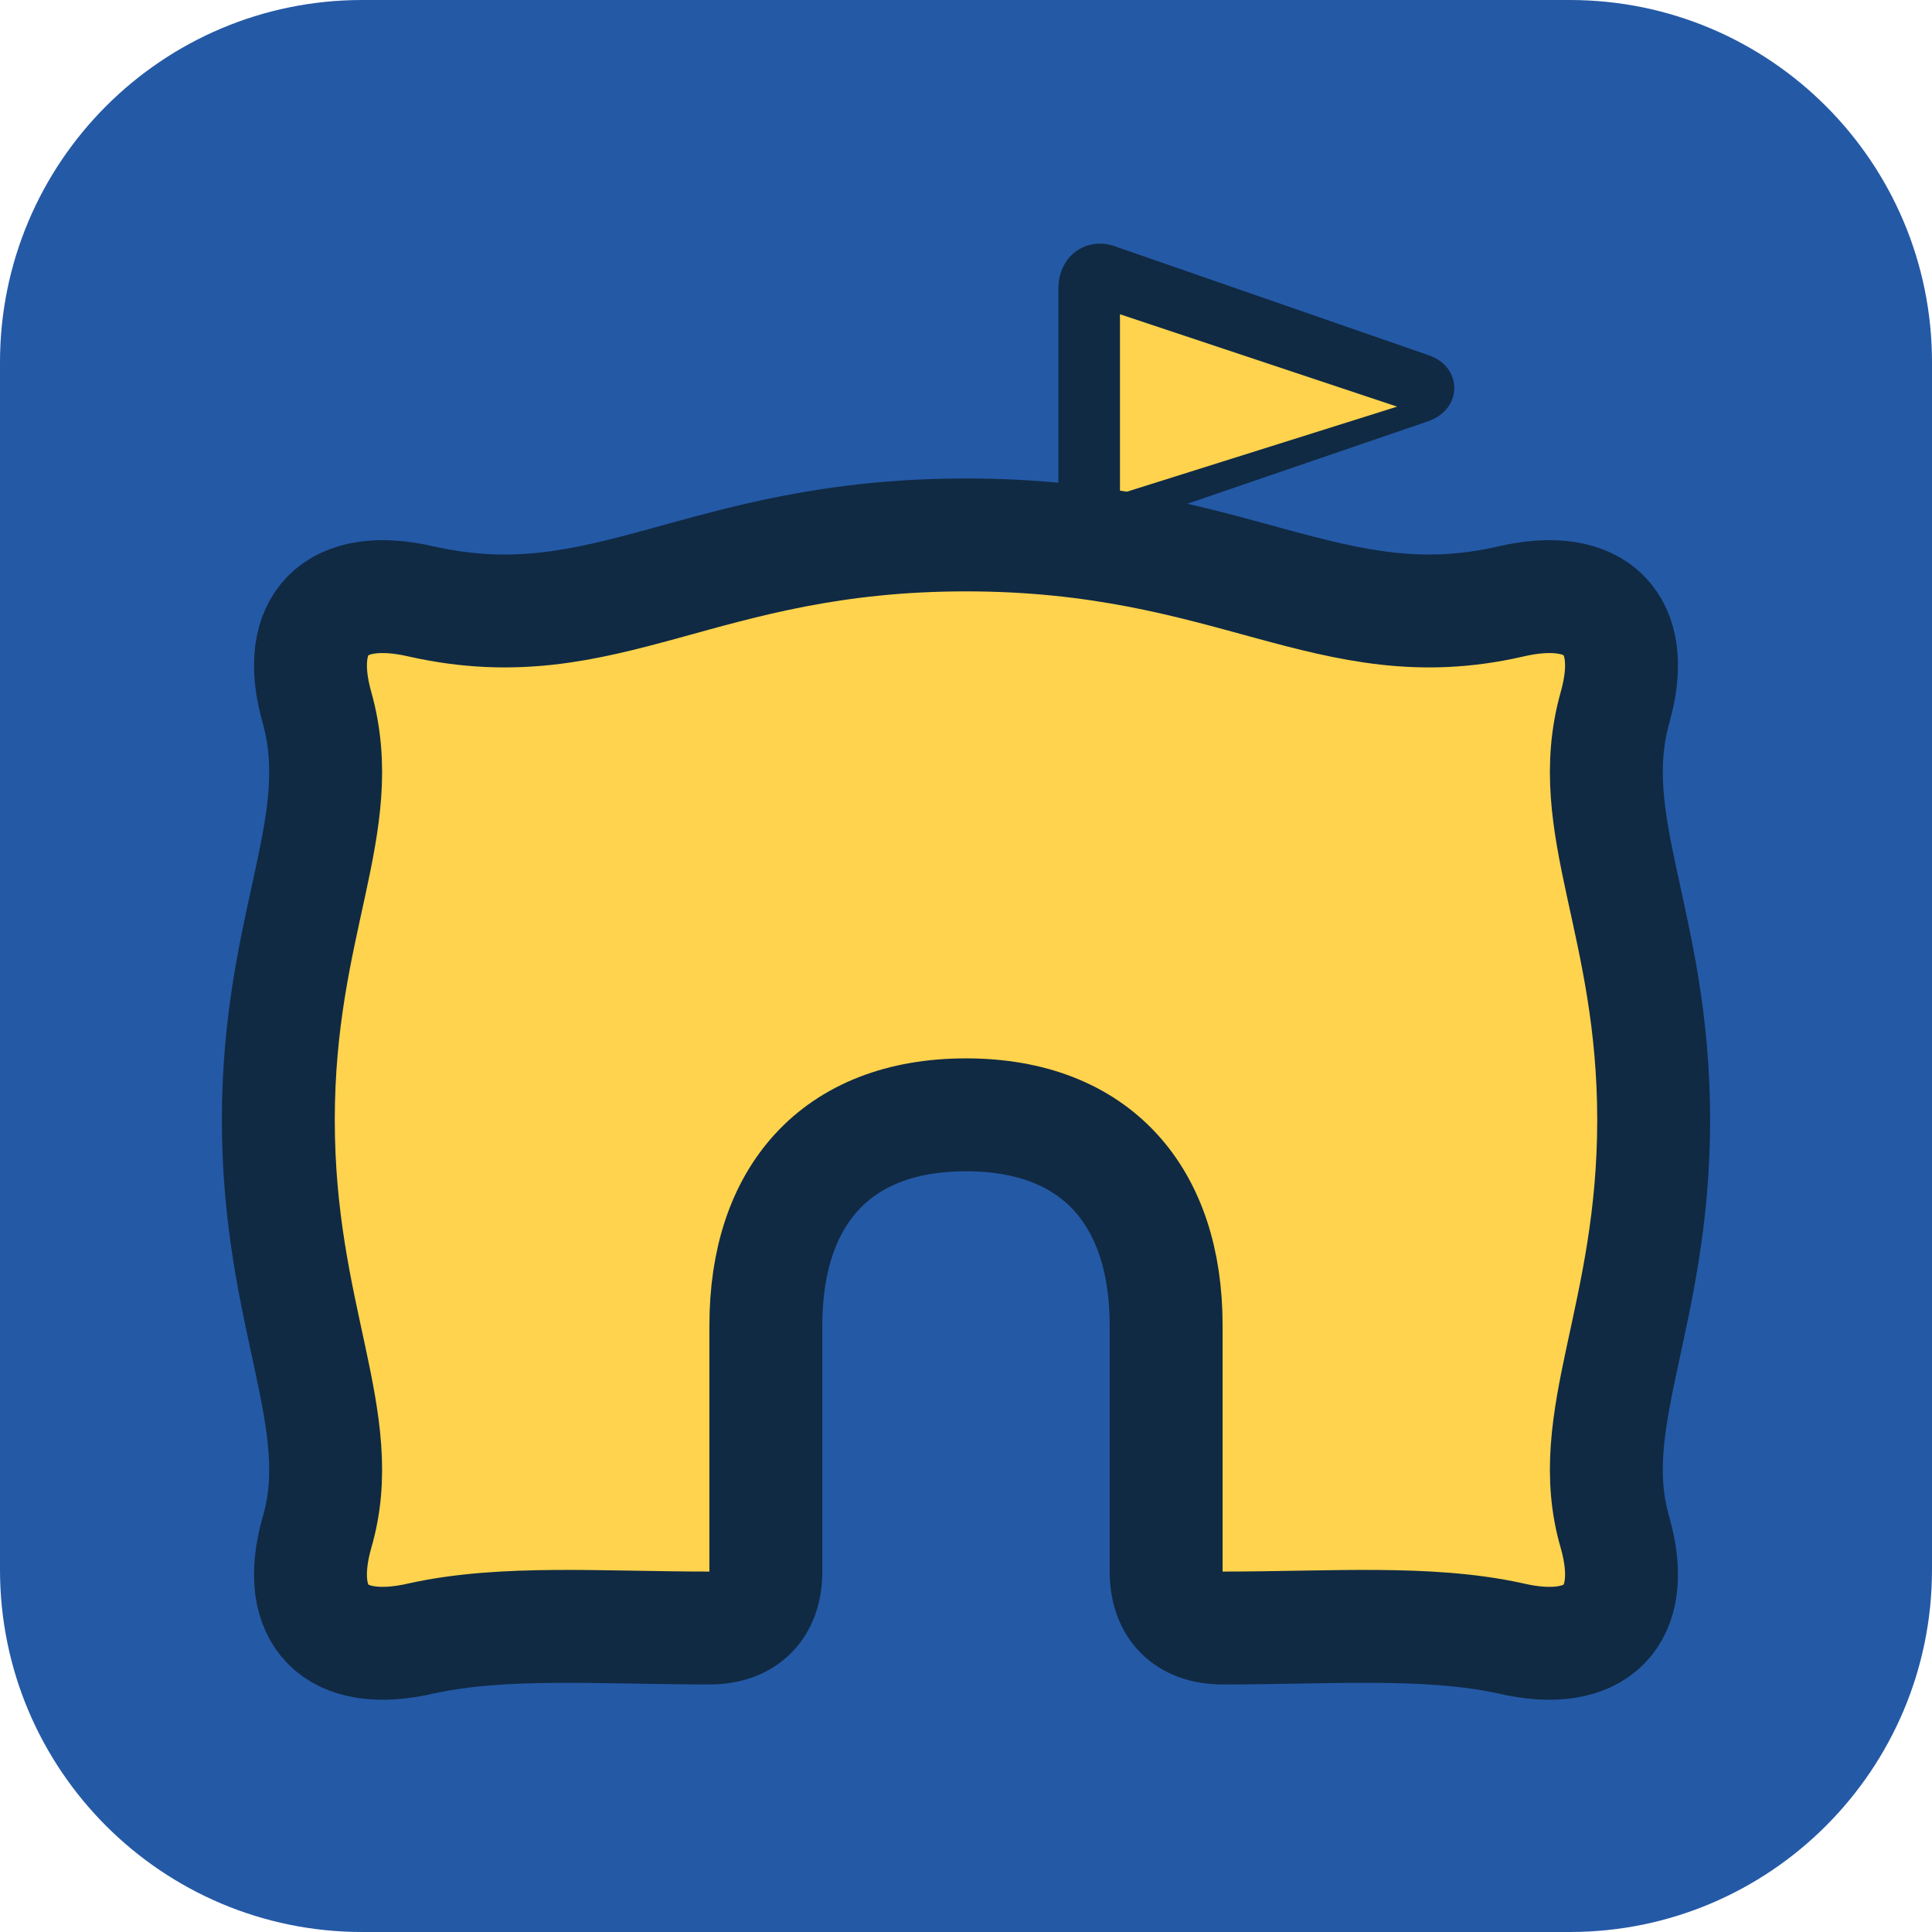
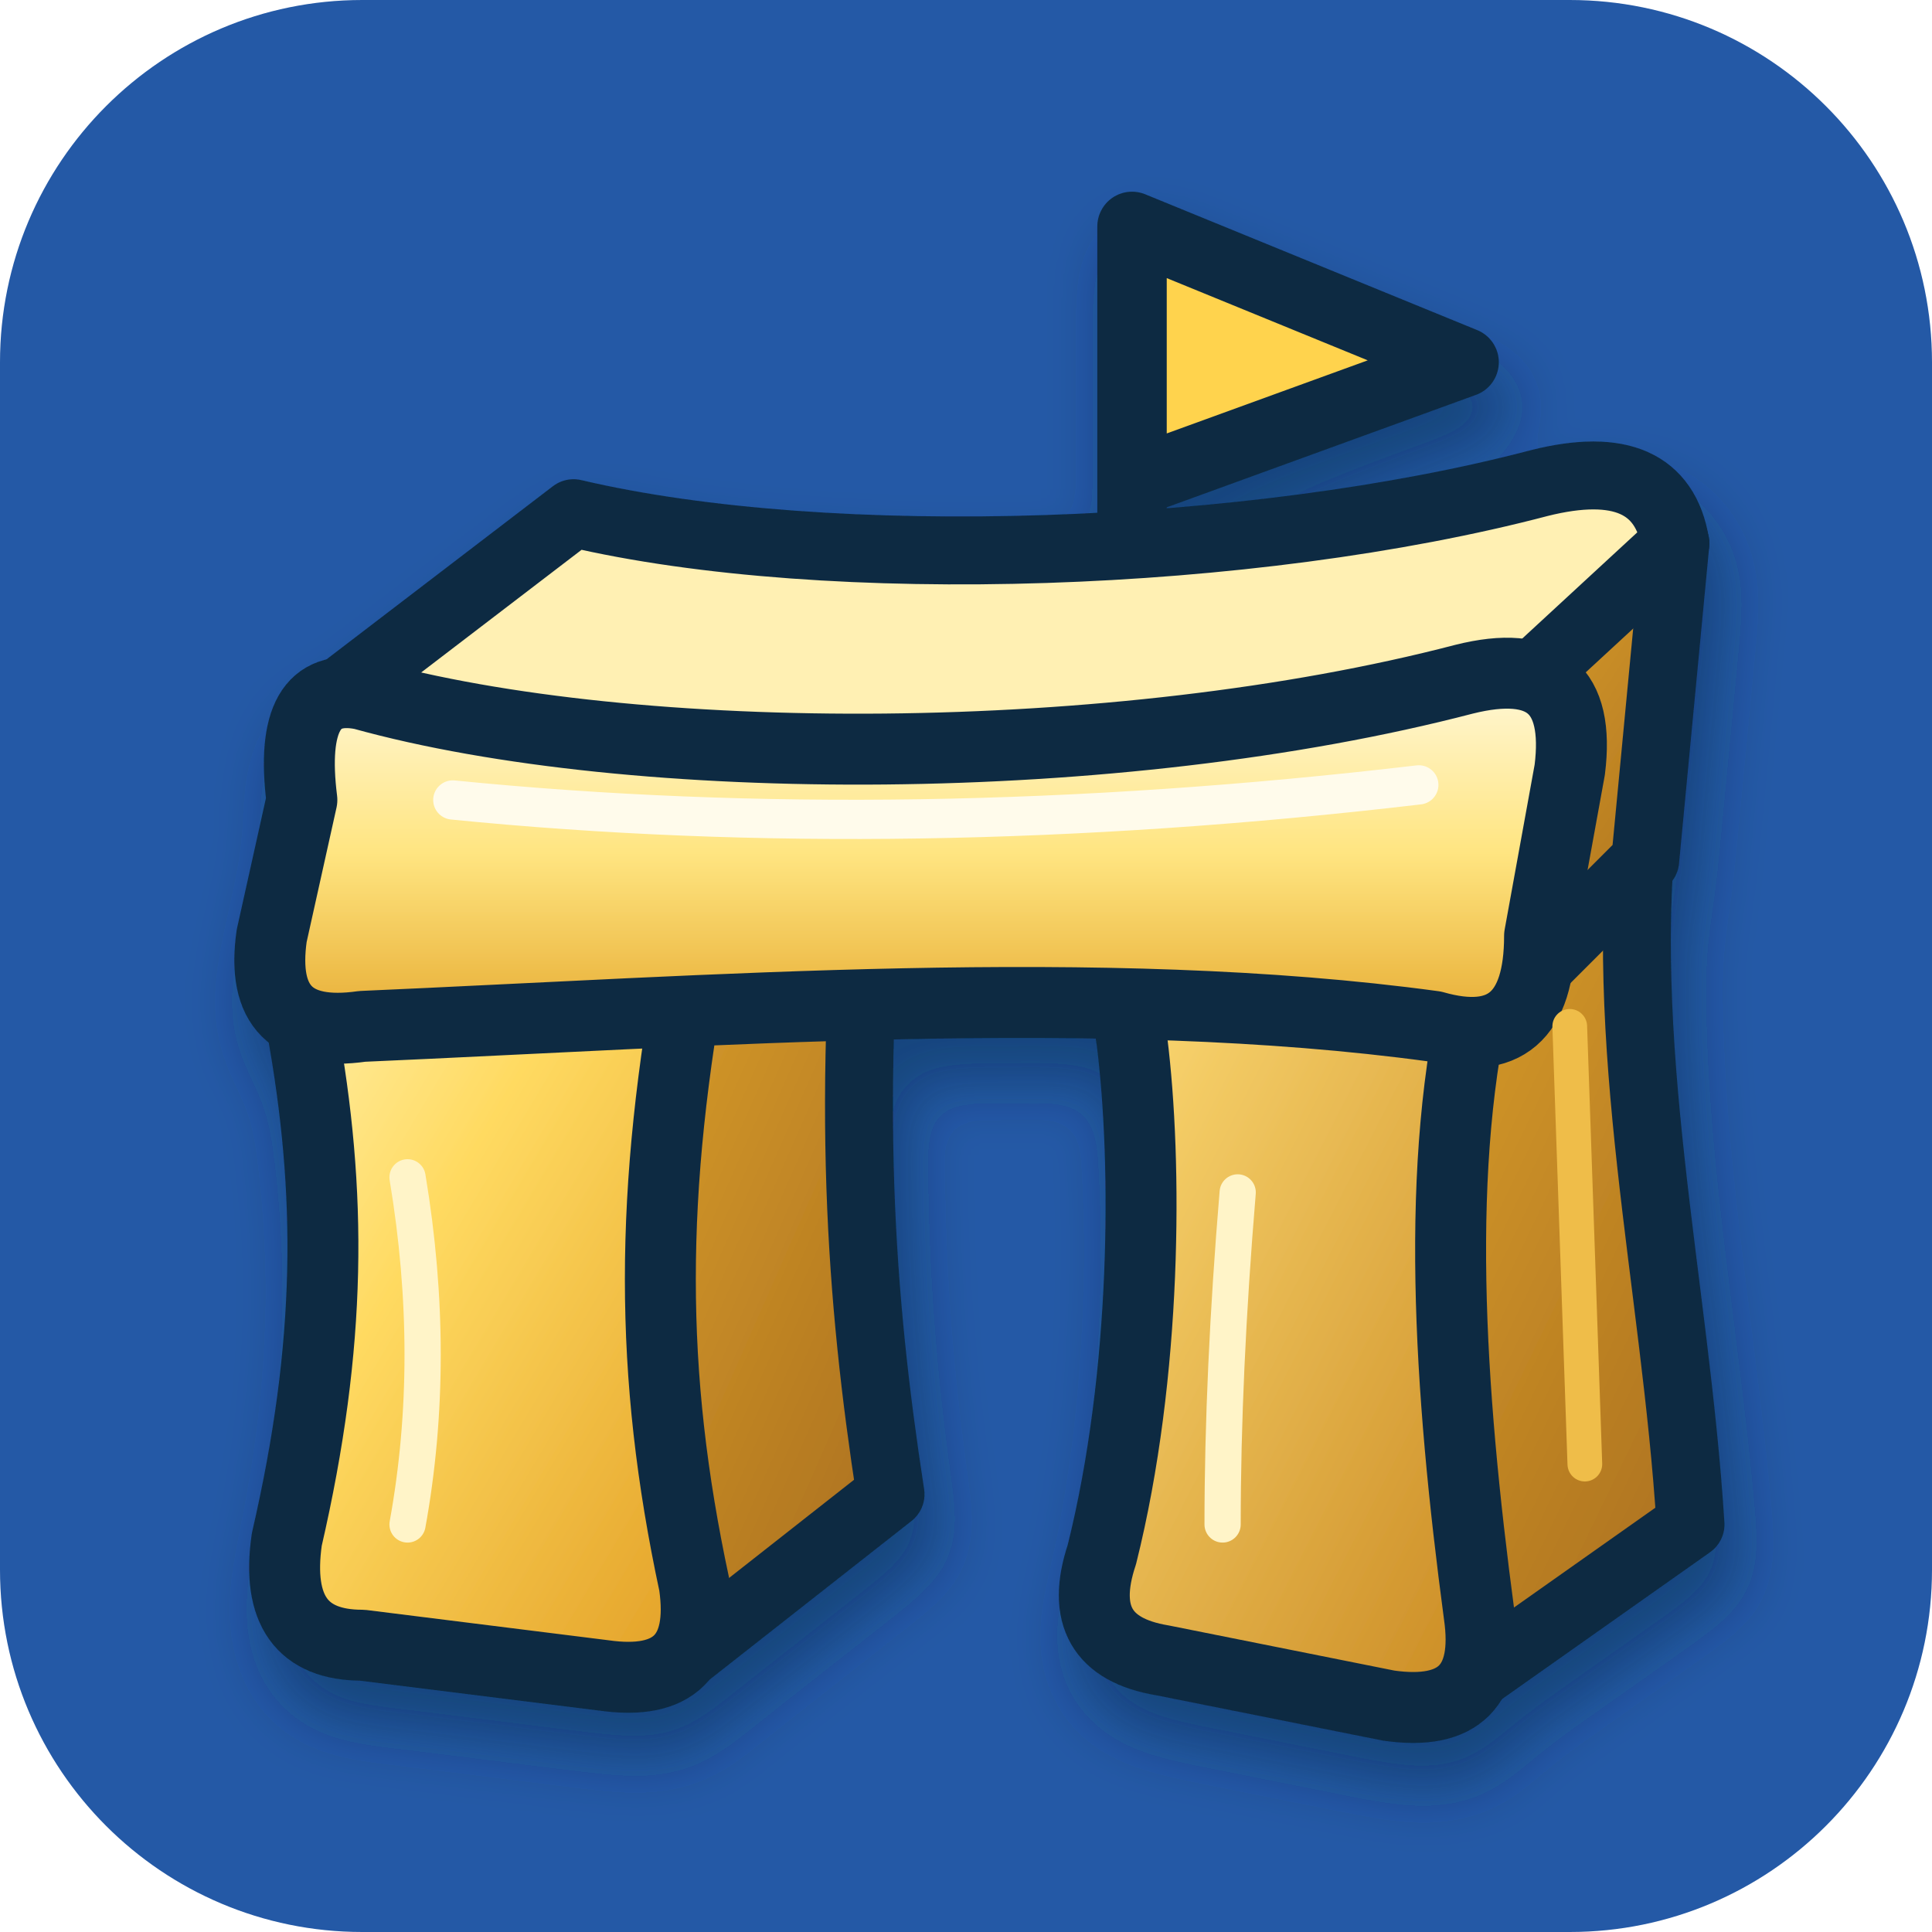
- <svg xmlns="http://www.w3.org/2000/svg" width="512" height="512" viewBox="0 0 32 32" fill="none" role="img" aria-label="Pillowfort app icon">
-   <rect width="32" height="32" rx="6" fill="#2459A6" />
-   <g transform="translate(2.4 2.4) scale(0.85)">
-     <path fill="#102A43" d="M17.8 9.2V2.8c0-.65.57-1.05 1.17-.8l6.05 2.1c.66.23.66 1.04 0 1.28L20 7.1v2.1Z" />
-     <path fill="#FFD34D" d="M19 3.3 24.4 5.1 19 6.8Z" />
-     <path fill="#FFD34D" stroke="#102A43" stroke-width="2.2" stroke-linejoin="round" d="M5.4 8.9C9 9.7 10.8 7.6 16 7.6s7.1 2.1 10.6 1.3c1.7-.4 2.5.45 2.05 2.05-.65 2.3.75 4.2.75 8.05s-1.4 5.85-.75 8.05c.45 1.6-.35 2.45-2.05 2.05-1.6-.35-3.5-.2-5.6-.2-.7 0-1.1-.4-1.1-1.1V23c0-2.5-1.35-4.1-3.9-4.1s-3.9 1.6-3.9 4.1v4.8c0 .7-.4 1.1-1.1 1.1-2.1 0-4-.15-5.6.2-1.7.4-2.5-.45-2.05-2.05C4 24.85 2.6 22.85 2.6 19s1.4-5.75.75-8.05C2.9 9.35 3.7 8.5 5.4 8.9Z" />
+ <svg xmlns="http://www.w3.org/2000/svg" width="512" height="512" viewBox="0 0 128 128" fill="none" role="img" aria-label="Pillowfort app icon — the cushion clubhouse">
+   <defs>
+     <linearGradient id="front" x1="0" y1="0" x2=".9" y2="1">
+       <stop stop-color="#FFF2B1" />
+       <stop offset=".4" stop-color="#FFDA61" />
+       <stop offset="1" stop-color="#E4A329" />
+     </linearGradient>
+     <linearGradient id="right" x1="0" y1="0" x2="1" y2="1">
+       <stop stop-color="#FFDE78" />
+       <stop offset="1" stop-color="#CA8A22" />
+     </linearGradient>
+     <linearGradient id="side" x1="0" y1="0" x2="1" y2="1">
+       <stop stop-color="#E8AD31" />
+       <stop offset="1" stop-color="#A86D1D" />
+     </linearGradient>
+     <linearGradient id="roof" x1="0" y1="0" x2="0" y2="1">
+       <stop stop-color="#FFF8DA" />
+       <stop offset=".5" stop-color="#FFE581" />
+       <stop offset="1" stop-color="#E6AA30" />
+     </linearGradient>
+     <filter id="shadow" x="-30%" y="-30%" width="170%" height="180%">
+       <feDropShadow dx="1" dy="3" stdDeviation="2" flood-color="#102A43" flood-opacity=".4" />
+     </filter>
+   </defs>
+   <rect width="128" height="128" rx="24" fill="#2459A6" />
+   <g filter="url(#shadow)" stroke="#102A43" stroke-linejoin="round">
+     <path d="M75 37V15l22 9-22 8" fill="#FFD34D" stroke-width="4.6" />
+     <path d="m43 63 15-10c-2 20-1 33 1 46l-14 11-11-11Z" fill="url(#side)" stroke-width="4.5" />
+     <path d="m94 64 15-11c-2 16 2 32 3 48l-17 12-12-14Z" fill="url(#side)" stroke-width="4.5" />
+     <path d="M25 61q10-2 21 2c-3 16-3 28 0 42q1 7-6 6l-16-2q-6 0-5-7c3-13 3-23 1-34q-1-6 5-6Z" fill="url(#front)" stroke-width="4.7" />
+     <path d="M80 63q9-1 18 2c-3 12-2 27 0 42q1 7-6 6l-15-3q-6-1-4-7c3-12 3-26 2-34q-1-6 5-6Z" fill="url(#right)" stroke-width="4.7" />
+     <path d="m97 48 14-12-2 21-11 11-8-10Z" fill="url(#side)" stroke-width="4.5" />
+     <path d="M21 47 38 34c17 4 45 3 64-2q8-2 9 4L98 48l-45 8Z" fill="#FFF0B3" stroke-width="4.5" />
+     <path d="M24 46c18 5 50 5 73-1q8-2 7 6l-2 11q0 8-7 6c-22-3-48-1-71 0q-7 1-6-6l2-9q-1-8 4-7Z" fill="url(#roof)" stroke-width="4.7" />
+     <path d="M30 53q30 3 64-1" fill="none" stroke="#FFFBEB" stroke-width="2.6" stroke-linecap="round" />
+     <path d="M27 78q2 12 0 23m55-22q-1 12-1 22" fill="none" stroke="#FFF4C8" stroke-width="2.4" stroke-linecap="round" />
+     <path d="m104 68 1 29" fill="none" stroke="#EFBD48" stroke-width="2.3" stroke-linecap="round" />
  </g>
</svg>
